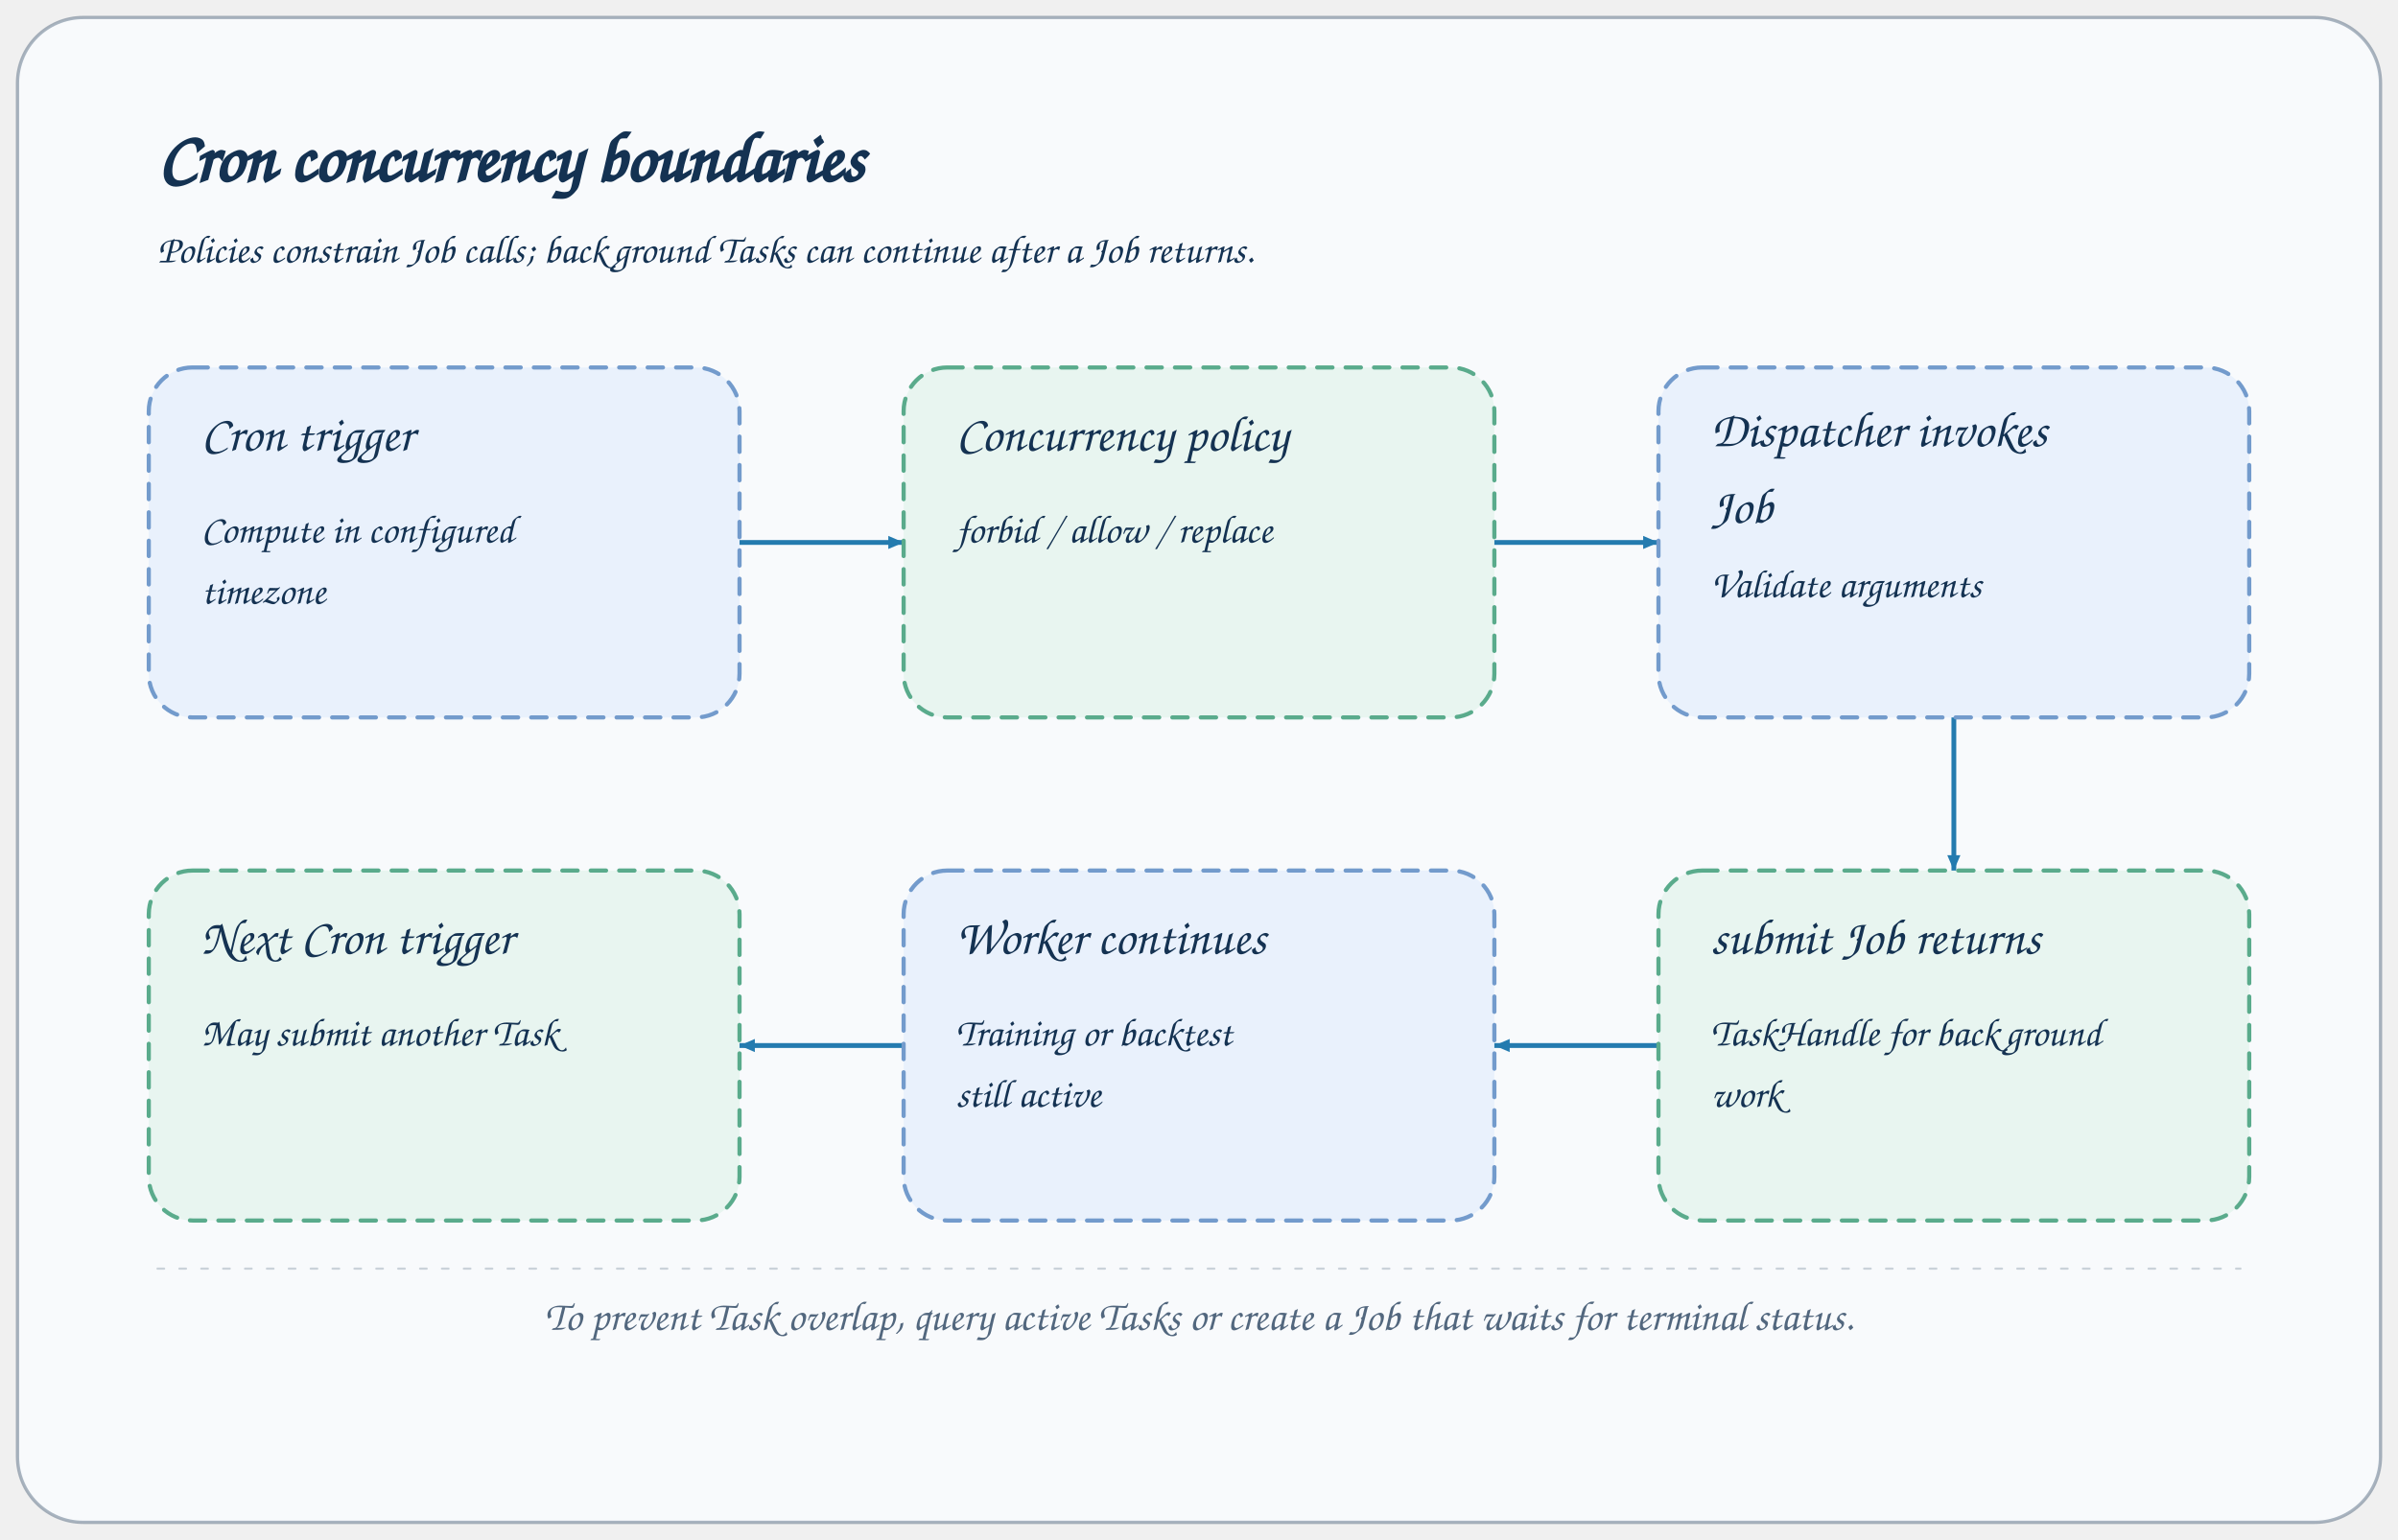
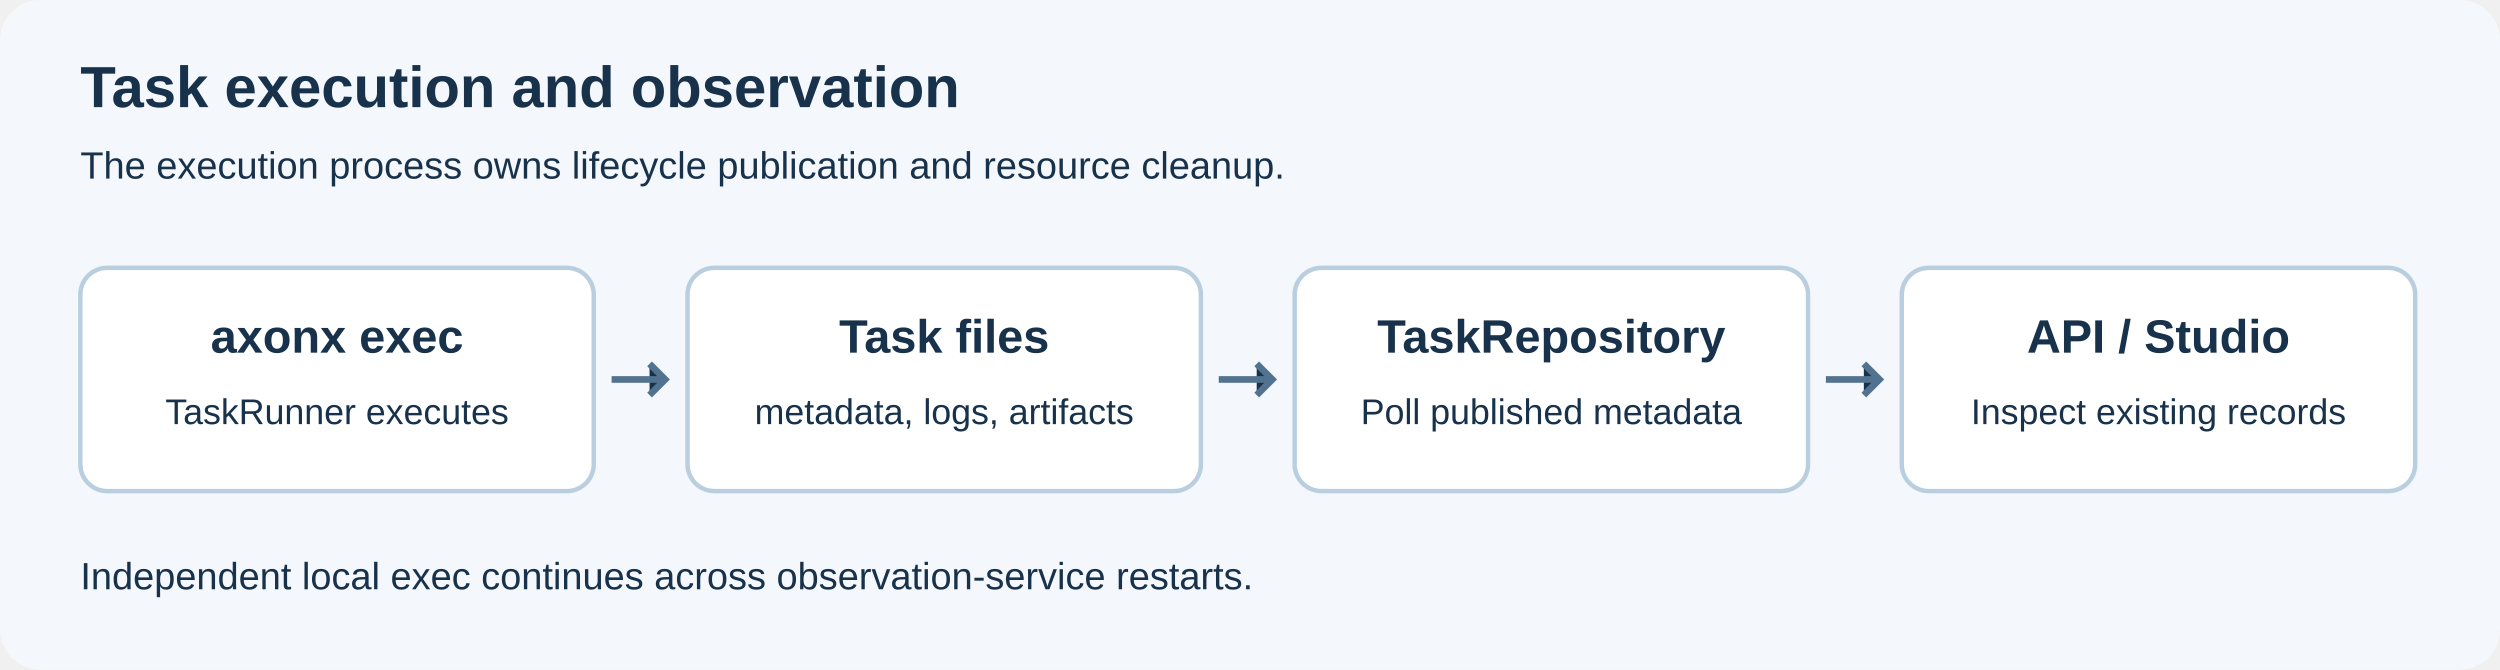
- <svg xmlns="http://www.w3.org/2000/svg" width="1096" height="704" viewBox="0 0 1096 704" role="img" aria-labelledby="title desc">
-   <defs>
-     <marker id="arrow" viewBox="0 0 8 6" refX="7" refY="3" markerWidth="8" markerHeight="6" markerUnits="userSpaceOnUse" orient="auto-start-reverse">
-       <path d="M 0 0 L 7 3 L 0 6 z" fill="#247baf" />
-     </marker>
-   </defs>
-   <rect x="8" y="8" width="1080.0" height="688.0" rx="30" fill="#f8fafc" stroke="#143252" stroke-width="1.5" stroke-linejoin="round" stroke-opacity="0.35" />
-   <g transform="translate(28 28)" font-family="'Comic Sans MS', 'Chalkboard SE', 'Comic Neue', cursive" data-diagram-content="true">
-     <path d="M 385 450 H 310" fill="none" stroke="#247baf" stroke-width="2.2" stroke-linecap="round" stroke-linejoin="round" marker-end="url(#arrow)" />
-     <path d="M 730 450 H 655" fill="none" stroke="#247baf" stroke-width="2.2" stroke-linecap="round" stroke-linejoin="round" marker-end="url(#arrow)" />
-     <path d="M 865 300 V 370" fill="none" stroke="#247baf" stroke-width="2.2" stroke-linecap="round" stroke-linejoin="round" marker-end="url(#arrow)" />
-     <path d="M 655 220 H 730" fill="none" stroke="#247baf" stroke-width="2.2" stroke-linecap="round" stroke-linejoin="round" marker-end="url(#arrow)" />
-     <path d="M 310 220 H 385" fill="none" stroke="#247baf" stroke-width="2.2" stroke-linecap="round" stroke-linejoin="round" marker-end="url(#arrow)" />
-     <g font-family="'Comic Sans MS', 'Chalkboard SE', 'Comic Neue', cursive" fill="#143252">
-       <text x="44" y="55" font-size="32" font-weight="700" text-anchor="start">Cron concurrency boundaries</text>
-       <rect x="40" y="140" width="270" height="160" rx="20" fill="#e9f1fc" stroke="#739bcc" stroke-width="1.9" stroke-dasharray="7 6" stroke-linecap="round" />
-       <text x="64.0" y="178" text-anchor="start" font-size="23.0" font-weight="600">Cron trigger</text>
-       <rect x="385" y="140" width="270" height="160" rx="20" fill="#e8f5f0" stroke="#5aab8c" stroke-width="1.9" stroke-dasharray="7 6" stroke-linecap="round" />
-       <text x="409.0" y="178" text-anchor="start" font-size="23.0" font-weight="600">Concurrency policy</text>
-       <text x="409.0" y="220" text-anchor="start" font-size="18">forbid / allow / replace</text>
-       <rect x="730" y="140" width="270" height="160" rx="20" fill="#e9f1fc" stroke="#739bcc" stroke-width="1.9" stroke-dasharray="7 6" stroke-linecap="round" />
-       <text x="754.0" y="245" text-anchor="start" font-size="18">Validate arguments</text>
-       <rect x="730.0" y="370" width="270" height="160" rx="20" fill="#e8f5f0" stroke="#5aab8c" stroke-width="1.9" stroke-dasharray="7 6" stroke-linecap="round" />
-       <text x="754.0" y="408" text-anchor="start" font-size="23.0" font-weight="600">submit Job returns</text>
-       <rect x="385.0" y="370" width="270" height="160" rx="20" fill="#e9f1fc" stroke="#739bcc" stroke-width="1.9" stroke-dasharray="7 6" stroke-linecap="round" />
-       <text x="409.0" y="408" text-anchor="start" font-size="23.0" font-weight="600">Worker continues</text>
-       <rect x="40.0" y="370" width="270" height="160" rx="20" fill="#e8f5f0" stroke="#5aab8c" stroke-width="1.9" stroke-dasharray="7 6" stroke-linecap="round" />
-       <text x="64.0" y="408" text-anchor="start" font-size="23.0" font-weight="600">Next Cron trigger</text>
-       <text x="64.0" y="450" text-anchor="start" font-size="18">May submit another Task</text>
-       <text x="520.0" y="580.0" font-size="19" fill="#52677e" text-anchor="middle">To prevent Task overlap, query active Tasks or create a Job that waits for terminal status.</text>
-       <text x="44" y="92.0" font-size="18" fill="#143252" text-anchor="start">Policies constrain Job calls; background Tasks can continue after a Job returns.</text>
-       <text x="64.0" y="220" text-anchor="start" font-size="18">Compute in configured</text>
-       <text x="64.0" y="248" text-anchor="start" font-size="18">timezone</text>
-       <text x="754.0" y="176" text-anchor="start" font-size="23.0" font-weight="600">Dispatcher invokes</text>
-       <text x="754.0" y="211" text-anchor="start" font-size="23.0" font-weight="600">Job</text>
-       <text x="754.0" y="450" text-anchor="start" font-size="18">TaskHandle for background</text>
-       <text x="754.0" y="478" text-anchor="start" font-size="18">work</text>
-       <text x="409.0" y="450" text-anchor="start" font-size="18">Training or backtest</text>
-       <text x="409.0" y="478" text-anchor="start" font-size="18">still active</text>
+ <svg xmlns="http://www.w3.org/2000/svg" width="1120" height="300" viewBox="0 0 1120 300" role="img" aria-labelledby="title desc">
+   <rect width="1120" height="300" rx="18" fill="#f4f7fb" />
+   <g font-family="Arial,sans-serif" fill="#18324b">
+     <text x="36" y="48" font-size="26" font-weight="700">Task execution and observation</text>
+     <text x="36" y="80" font-size="17">The execution process owns lifecycle publication and resource cleanup.</text>
+     <g fill="#fff" stroke="#b9cede" stroke-width="2">
+       <rect x="36" y="120" width="230" height="100" rx="12" />
+       <rect x="308" y="120" width="230" height="100" rx="12" />
+       <rect x="580" y="120" width="230" height="100" rx="12" />
+       <rect x="852" y="120" width="230" height="100" rx="12" />
    </g>
-     <path d="M 44 552 H 996" fill="none" stroke="#143252" stroke-opacity="0.2" stroke-width="1" stroke-dasharray="3 7" stroke-linecap="round" />
+     <g font-size="21" font-weight="700" text-anchor="middle">
+       <text x="151" y="158">axonx exec</text>
+       <text x="423" y="158">Task files</text>
+       <text x="695" y="158">TaskRepository</text>
+       <text x="967" y="158">API / Studio</text>
+     </g>
+     <g font-size="16" text-anchor="middle">
+       <text x="151" y="190">TaskRunner executes</text>
+       <text x="423" y="190">metadata, logs, artifacts</text>
+       <text x="695" y="190">Poll published metadata</text>
+       <text x="967" y="190">Inspect existing records</text>
+     </g>
+     <g stroke="#52738f" stroke-width="3">
+       <path d="M274 170h24m-7-7 7 7-7 7" />
+       <path d="M546 170h24m-7-7 7 7-7 7" />
+       <path d="M818 170h24m-7-7 7 7-7 7" />
+     </g>
+     <text x="36" y="264" font-size="17">Independent local exec continues across observation-service restarts.</text>
  </g>
</svg>
